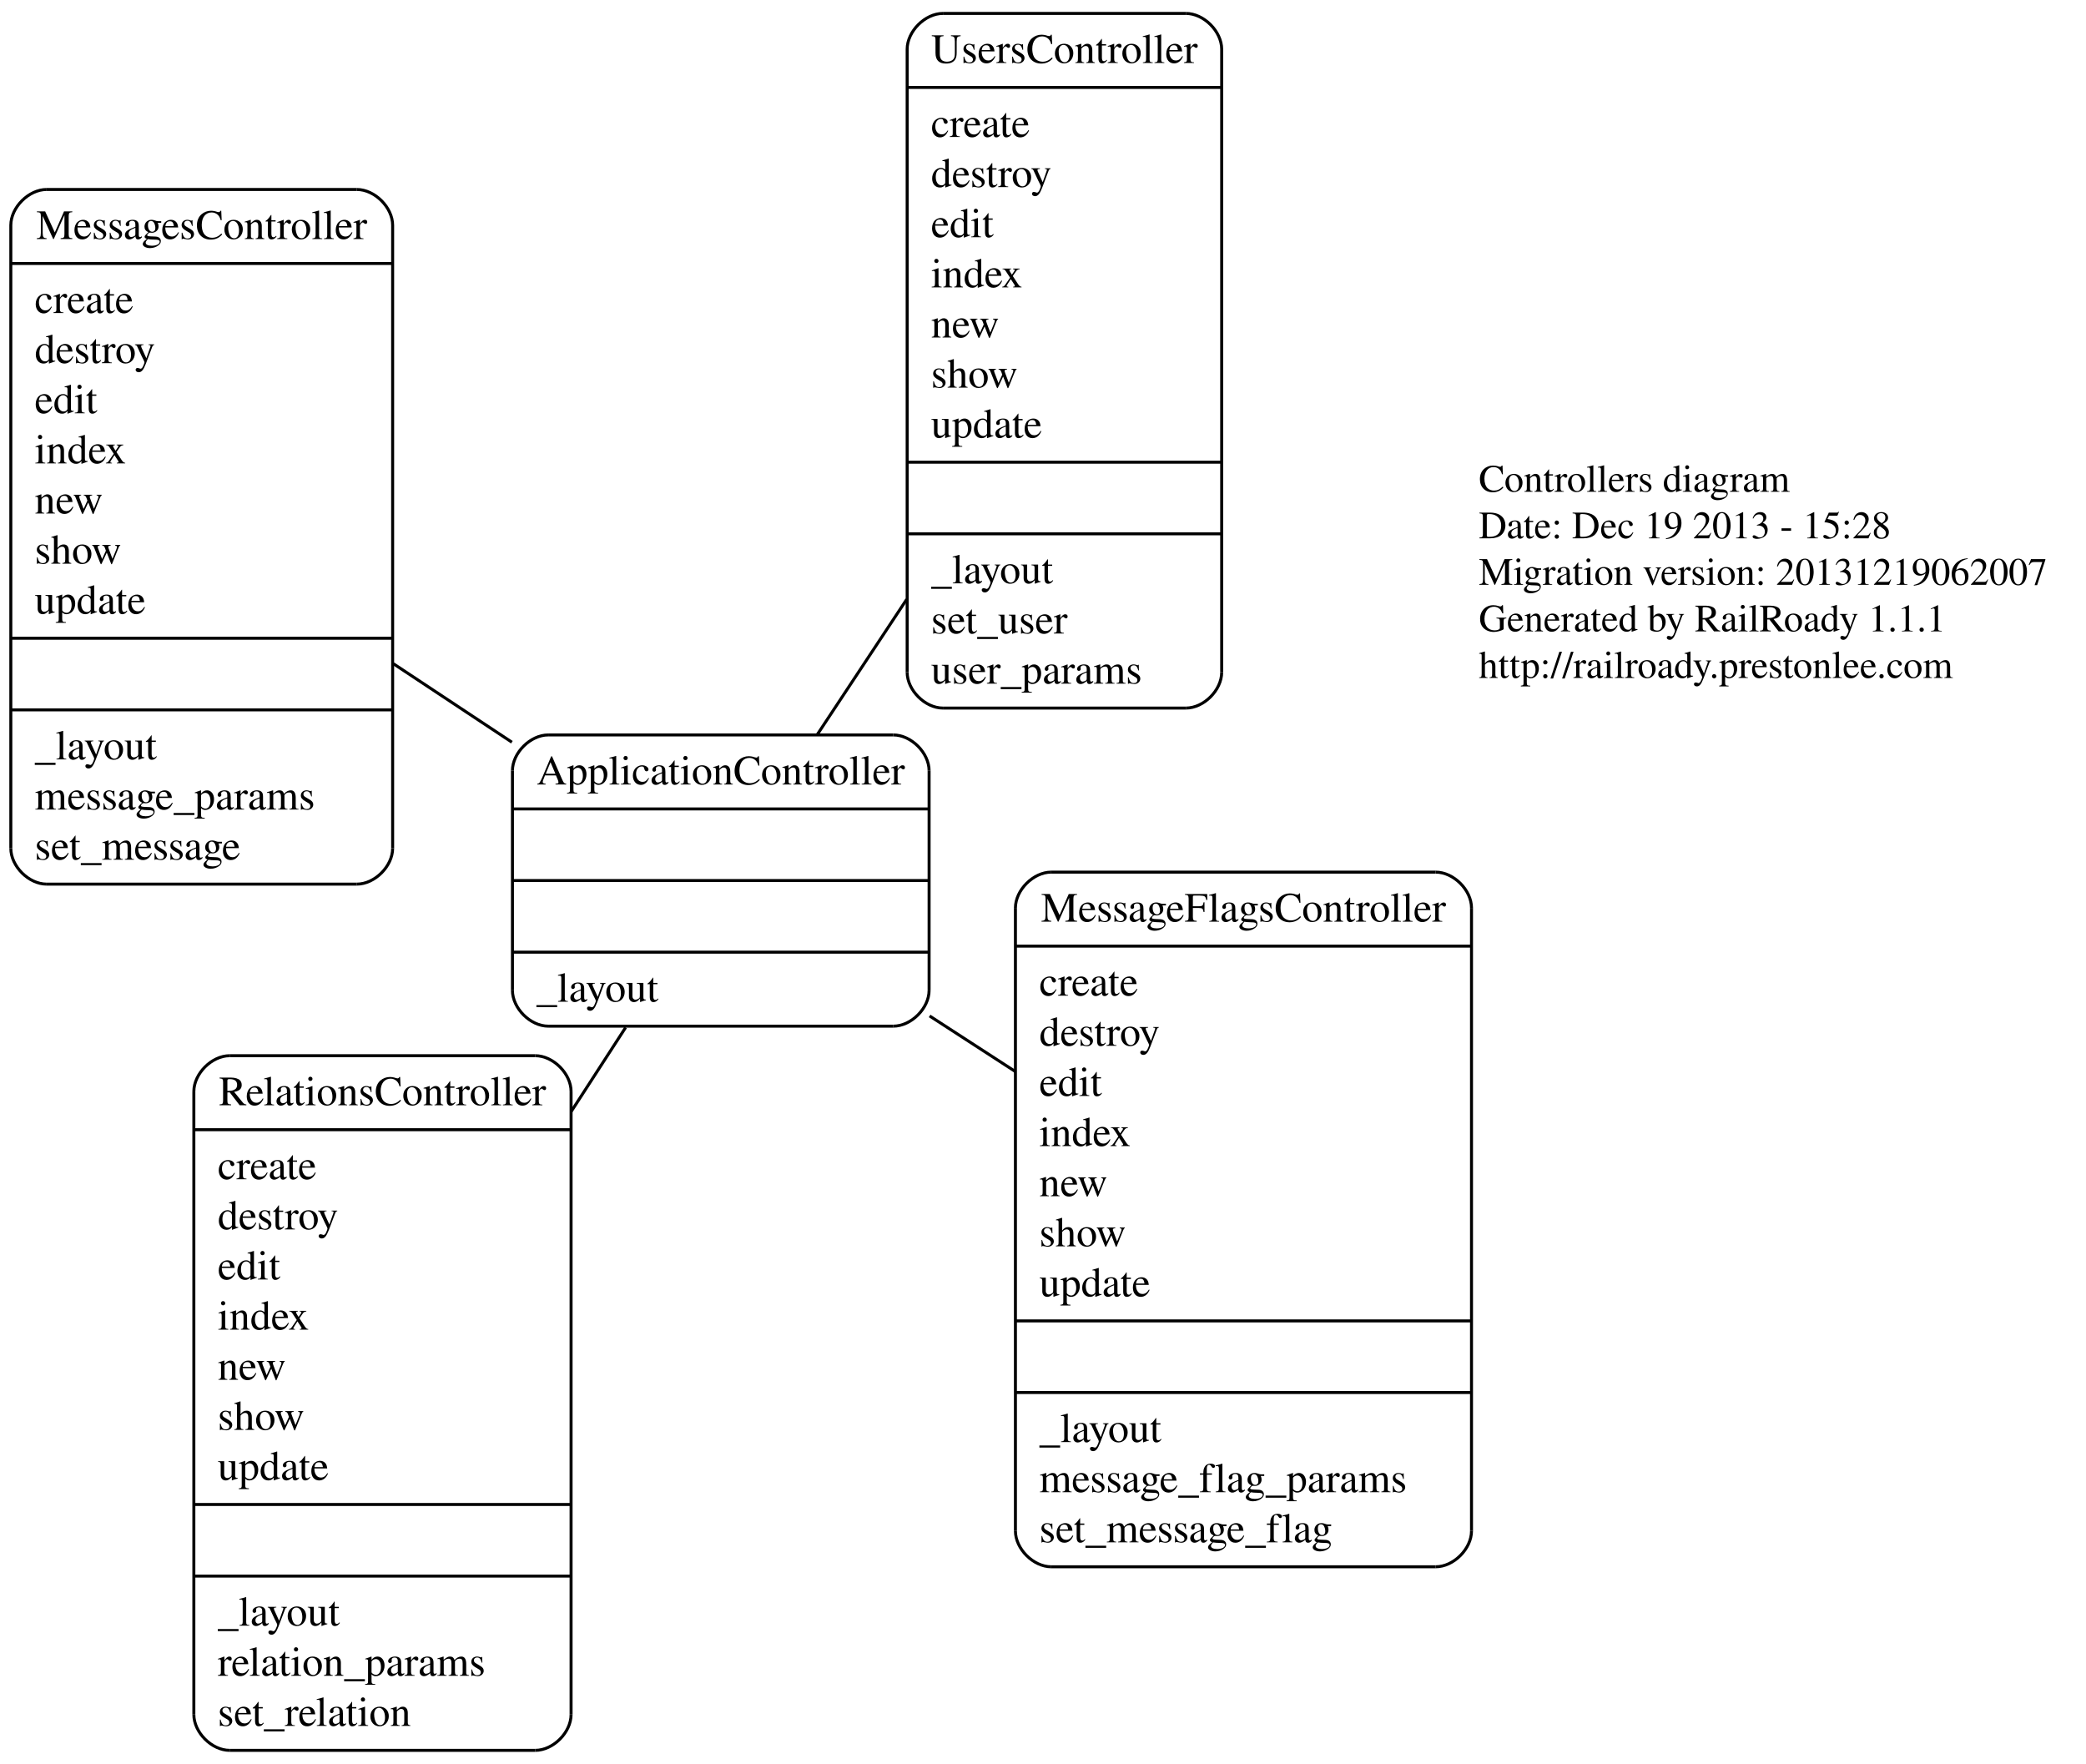
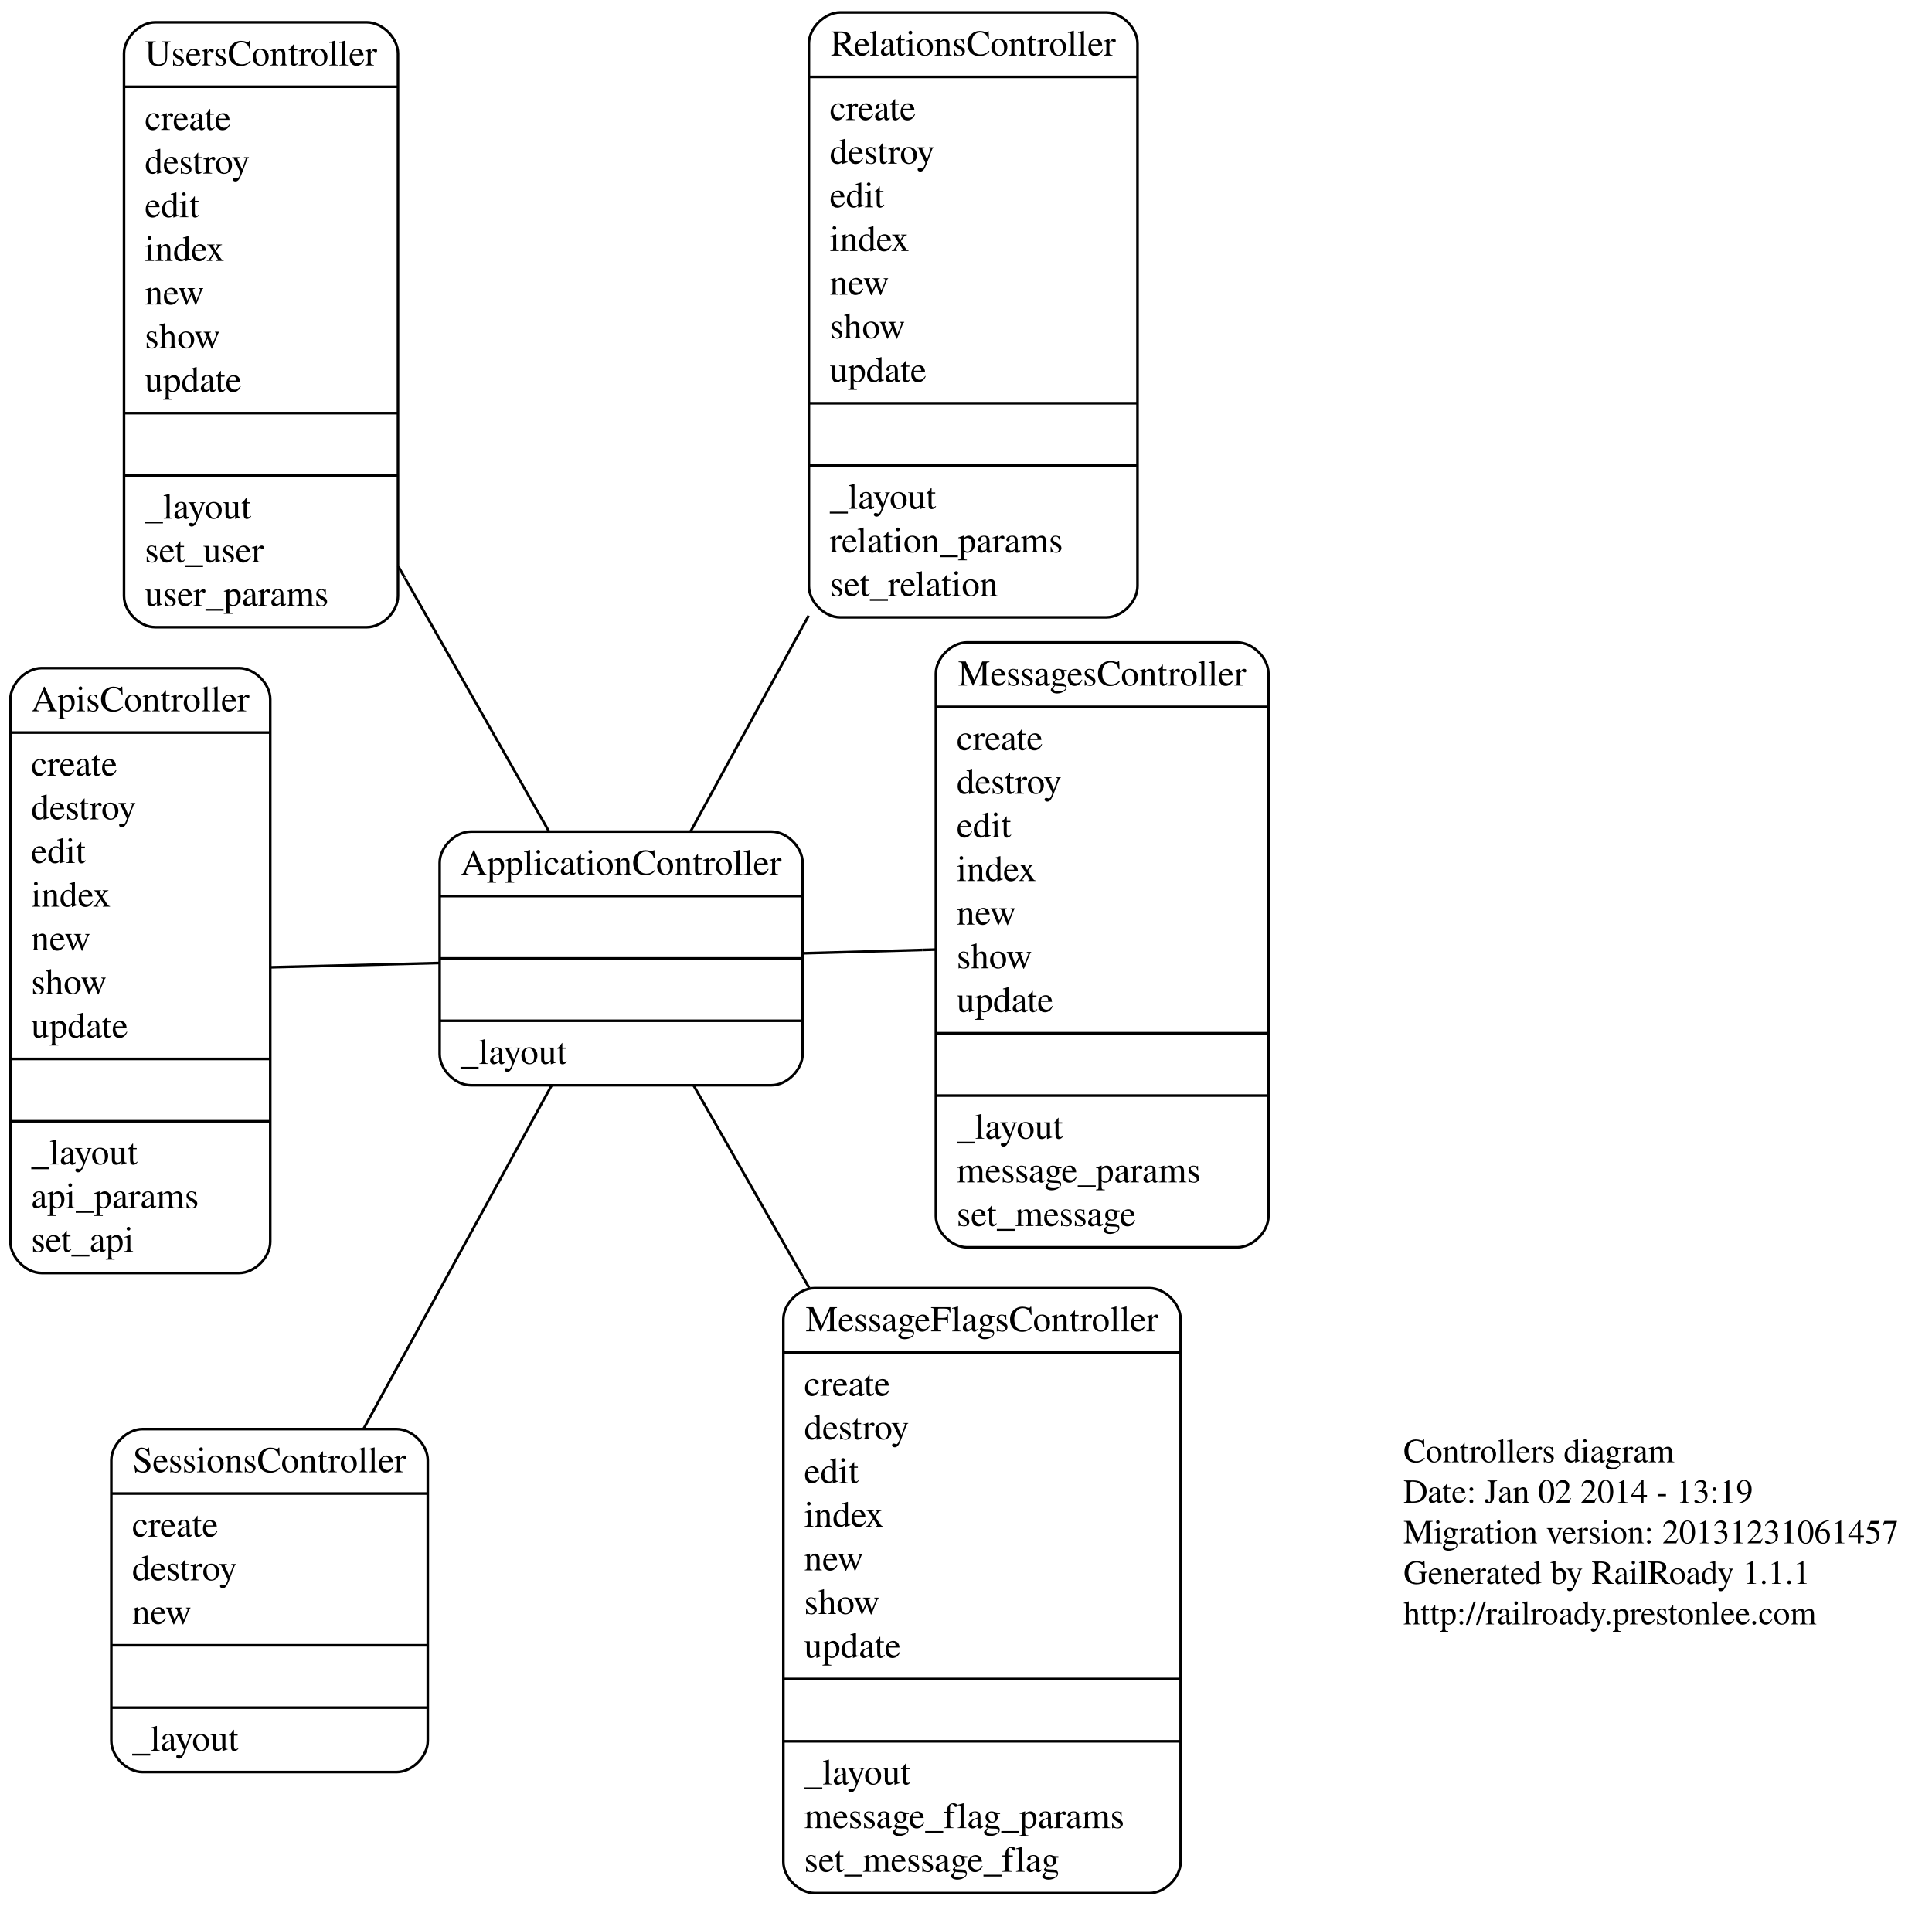
- <svg xmlns="http://www.w3.org/2000/svg" width="699pt" height="591pt" viewBox="0.00 0.00 698.88 591.10">
-   <g id="graph1" class="graph" transform="scale(1 1) rotate(0) translate(4 587.102)">
-     <polygon fill="white" stroke="white" points="-4,5 -4,-587.102 695.88,-587.102 695.88,5 -4,5" />
+ <svg xmlns="http://www.w3.org/2000/svg" width="743pt" height="733pt" viewBox="0.00 0.00 743.37 732.77">
+   <g id="graph0" class="graph" transform="scale(1 1) rotate(0) translate(4 728.765)">
+     <polygon fill="white" stroke="white" points="-4,4 -4,-728.765 739.372,-728.765 739.372,4 -4,4" />
    <g id="node1" class="node">
-       <text text-anchor="start" x="491.508" y="-422.3" font-family="Times,serif" font-size="13.00">Controllers diagram</text>
-       <text text-anchor="start" x="491.508" y="-406.7" font-family="Times,serif" font-size="13.00">Date: Dec 19 2013 - 15:28</text>
-       <text text-anchor="start" x="491.508" y="-391.1" font-family="Times,serif" font-size="13.00">Migration version: 20131219062007</text>
-       <text text-anchor="start" x="491.508" y="-375.5" font-family="Times,serif" font-size="13.00">Generated by RailRoady 1.1.1</text>
-       <text text-anchor="start" x="491.508" y="-359.9" font-family="Times,serif" font-size="13.00">http://railroady.prestonlee.com</text>
+       <text text-anchor="start" x="536" y="-166.3" font-family="Times,serif" font-size="13.00">Controllers diagram</text>
+       <text text-anchor="start" x="536" y="-150.7" font-family="Times,serif" font-size="13.00">Date: Jan 02 2014 - 13:19</text>
+       <text text-anchor="start" x="536" y="-135.1" font-family="Times,serif" font-size="13.00">Migration version: 20131231061457</text>
+       <text text-anchor="start" x="536" y="-119.5" font-family="Times,serif" font-size="13.00">Generated by RailRoady 1.1.1</text>
+       <text text-anchor="start" x="536" y="-103.9" font-family="Times,serif" font-size="13.00">http://railroady.prestonlee.com</text>
    </g>
    <g id="node2" class="node">
-       <polyline fill="none" stroke="black" points="179.624,-243.202 295.266,-243.202 " />
-       <path fill="none" stroke="black" d="M295.266,-243.202C301.266,-243.202 307.266,-249.202 307.266,-255.202" />
-       <polyline fill="none" stroke="black" points="307.266,-255.202 307.266,-328.802 " />
-       <path fill="none" stroke="black" d="M307.266,-328.802C307.266,-334.802 301.266,-340.802 295.266,-340.802" />
-       <polyline fill="none" stroke="black" points="295.266,-340.802 179.624,-340.802 " />
-       <path fill="none" stroke="black" d="M179.624,-340.802C173.624,-340.802 167.624,-334.802 167.624,-328.802" />
-       <polyline fill="none" stroke="black" points="167.624,-328.802 167.624,-255.202 " />
-       <path fill="none" stroke="black" d="M167.624,-255.202C167.624,-249.202 173.624,-243.202 179.624,-243.202" />
-       <text text-anchor="middle" x="237.445" y="-324.202" font-family="Times,serif" font-size="14.00">ApplicationController</text>
-       <polyline fill="none" stroke="black" points="167.624,-316.002 307.266,-316.002 " />
-       <polyline fill="none" stroke="black" points="167.624,-292.002 307.266,-292.002 " />
-       <polyline fill="none" stroke="black" points="167.624,-268.002 307.266,-268.002 " />
-       <text text-anchor="start" x="175.624" y="-251.402" font-family="Times,serif" font-size="14.00">_layout</text>
+       <path fill="none" stroke="black" d="M12,-239.122C12,-239.122 87.986,-239.122 87.986,-239.122 93.986,-239.122 99.986,-245.122 99.986,-251.122 99.986,-251.122 99.986,-459.922 99.986,-459.922 99.986,-465.922 93.986,-471.922 87.986,-471.922 87.986,-471.922 12,-471.922 12,-471.922 6,-471.922 -7.10543e-15,-465.922 -7.10543e-15,-459.922 -7.10543e-15,-459.922 -7.10543e-15,-251.122 -7.10543e-15,-251.122 -7.10543e-15,-245.122 6,-239.122 12,-239.122" />
+       <text text-anchor="middle" x="49.993" y="-455.322" font-family="Times,serif" font-size="14.00">ApisController</text>
+       <polyline fill="none" stroke="black" points="-7.10543e-15,-447.122 99.986,-447.122 " />
+       <text text-anchor="start" x="8" y="-430.522" font-family="Times,serif" font-size="14.00">create</text>
+       <text text-anchor="start" x="8" y="-413.722" font-family="Times,serif" font-size="14.00">destroy</text>
+       <text text-anchor="start" x="8" y="-396.922" font-family="Times,serif" font-size="14.00">edit</text>
+       <text text-anchor="start" x="8" y="-380.122" font-family="Times,serif" font-size="14.00">index</text>
+       <text text-anchor="start" x="8" y="-363.322" font-family="Times,serif" font-size="14.00">new</text>
+       <text text-anchor="start" x="8" y="-346.522" font-family="Times,serif" font-size="14.00">show</text>
+       <text text-anchor="start" x="8" y="-329.722" font-family="Times,serif" font-size="14.00">update</text>
+       <polyline fill="none" stroke="black" points="-7.10543e-15,-321.522 99.986,-321.522 " />
+       <polyline fill="none" stroke="black" points="-7.10543e-15,-297.522 99.986,-297.522 " />
+       <text text-anchor="start" x="8" y="-280.922" font-family="Times,serif" font-size="14.00">_layout</text>
+       <text text-anchor="start" x="8" y="-264.122" font-family="Times,serif" font-size="14.00">api_params</text>
+       <text text-anchor="start" x="8" y="-247.322" font-family="Times,serif" font-size="14.00">set_api</text>
    </g>
    <g id="node3" class="node">
-       <polyline fill="none" stroke="black" points="348.199,-62.023 477.053,-62.023 " />
-       <path fill="none" stroke="black" d="M477.053,-62.023C483.053,-62.023 489.053,-68.023 489.053,-74.023" />
-       <polyline fill="none" stroke="black" points="489.053,-74.023 489.053,-282.823 " />
-       <path fill="none" stroke="black" d="M489.053,-282.823C489.053,-288.823 483.053,-294.823 477.053,-294.823" />
-       <polyline fill="none" stroke="black" points="477.053,-294.823 348.199,-294.823 " />
-       <path fill="none" stroke="black" d="M348.199,-294.823C342.199,-294.823 336.199,-288.823 336.199,-282.823" />
-       <polyline fill="none" stroke="black" points="336.199,-282.823 336.199,-74.023 " />
-       <path fill="none" stroke="black" d="M336.199,-74.023C336.199,-68.023 342.199,-62.023 348.199,-62.023" />
-       <text text-anchor="middle" x="412.626" y="-278.223" font-family="Times,serif" font-size="14.00">MessageFlagsController</text>
-       <polyline fill="none" stroke="black" points="336.199,-270.023 489.053,-270.023 " />
-       <text text-anchor="start" x="344.199" y="-253.423" font-family="Times,serif" font-size="14.00">create</text>
-       <text text-anchor="start" x="344.199" y="-236.623" font-family="Times,serif" font-size="14.00">destroy</text>
-       <text text-anchor="start" x="344.199" y="-219.823" font-family="Times,serif" font-size="14.00">edit</text>
-       <text text-anchor="start" x="344.199" y="-203.023" font-family="Times,serif" font-size="14.00">index</text>
-       <text text-anchor="start" x="344.199" y="-186.223" font-family="Times,serif" font-size="14.00">new</text>
-       <text text-anchor="start" x="344.199" y="-169.423" font-family="Times,serif" font-size="14.00">show</text>
-       <text text-anchor="start" x="344.199" y="-152.623" font-family="Times,serif" font-size="14.00">update</text>
-       <polyline fill="none" stroke="black" points="336.199,-144.423 489.053,-144.423 " />
-       <polyline fill="none" stroke="black" points="336.199,-120.423 489.053,-120.423 " />
-       <text text-anchor="start" x="344.199" y="-103.823" font-family="Times,serif" font-size="14.00">_layout</text>
-       <text text-anchor="start" x="344.199" y="-87.023" font-family="Times,serif" font-size="14.00">message_flag_params</text>
-       <text text-anchor="start" x="344.199" y="-70.223" font-family="Times,serif" font-size="14.00">set_message_flag</text>
+       <path fill="none" stroke="black" d="M177.167,-311.392C177.167,-311.392 292.809,-311.392 292.809,-311.392 298.809,-311.392 304.809,-317.392 304.809,-323.392 304.809,-323.392 304.809,-396.992 304.809,-396.992 304.809,-402.992 298.809,-408.992 292.809,-408.992 292.809,-408.992 177.167,-408.992 177.167,-408.992 171.167,-408.992 165.167,-402.992 165.167,-396.992 165.167,-396.992 165.167,-323.392 165.167,-323.392 165.167,-317.392 171.167,-311.392 177.167,-311.392" />
+       <text text-anchor="middle" x="234.988" y="-392.392" font-family="Times,serif" font-size="14.00">ApplicationController</text>
+       <polyline fill="none" stroke="black" points="165.167,-384.192 304.809,-384.192 " />
+       <polyline fill="none" stroke="black" points="165.167,-360.192 304.809,-360.192 " />
+       <polyline fill="none" stroke="black" points="165.167,-336.192 304.809,-336.192 " />
+       <text text-anchor="start" x="173.167" y="-319.592" font-family="Times,serif" font-size="14.00">_layout</text>
+     </g>
+     <g id="edge1" class="edge">
+       <path fill="none" stroke="black" d="M165.049,-358.426C145.315,-357.928 124.122,-357.393 105.37,-356.92" />
+       <polyline fill="none" stroke="black" points="100.149,-356.788 105.147,-356.914 " />
+     </g>
+     <g id="node4" class="node">
+       <path fill="none" stroke="black" d="M309.412,-0.5C309.412,-0.5 438.266,-0.5 438.266,-0.5 444.266,-0.5 450.266,-6.5 450.266,-12.5 450.266,-12.5 450.266,-221.3 450.266,-221.3 450.266,-227.3 444.266,-233.3 438.266,-233.3 438.266,-233.3 309.412,-233.3 309.412,-233.3 303.412,-233.3 297.412,-227.3 297.412,-221.3 297.412,-221.3 297.412,-12.5 297.412,-12.5 297.412,-6.5 303.412,-0.5 309.412,-0.5" />
+       <text text-anchor="middle" x="373.839" y="-216.7" font-family="Times,serif" font-size="14.00">MessageFlagsController</text>
+       <polyline fill="none" stroke="black" points="297.412,-208.5 450.266,-208.5 " />
+       <text text-anchor="start" x="305.412" y="-191.9" font-family="Times,serif" font-size="14.00">create</text>
+       <text text-anchor="start" x="305.412" y="-175.1" font-family="Times,serif" font-size="14.00">destroy</text>
+       <text text-anchor="start" x="305.412" y="-158.3" font-family="Times,serif" font-size="14.00">edit</text>
+       <text text-anchor="start" x="305.412" y="-141.5" font-family="Times,serif" font-size="14.00">index</text>
+       <text text-anchor="start" x="305.412" y="-124.7" font-family="Times,serif" font-size="14.00">new</text>
+       <text text-anchor="start" x="305.412" y="-107.9" font-family="Times,serif" font-size="14.00">show</text>
+       <text text-anchor="start" x="305.412" y="-91.1" font-family="Times,serif" font-size="14.00">update</text>
+       <polyline fill="none" stroke="black" points="297.412,-82.9 450.266,-82.9 " />
+       <polyline fill="none" stroke="black" points="297.412,-58.9 450.266,-58.9 " />
+       <text text-anchor="start" x="305.412" y="-42.3" font-family="Times,serif" font-size="14.00">_layout</text>
+       <text text-anchor="start" x="305.412" y="-25.5" font-family="Times,serif" font-size="14.00">message_flag_params</text>
+       <text text-anchor="start" x="305.412" y="-8.7" font-family="Times,serif" font-size="14.00">set_message_flag</text>
    </g>
    <g id="edge2" class="edge">
-       <path fill="none" stroke="black" d="M307.436,-246.623C316.871,-240.506 326.59,-234.205 336.131,-228.019" />
+       <path fill="none" stroke="black" d="M262.919,-311.251C275.085,-289.935 289.934,-263.916 304.763,-237.933" />
+       <polyline fill="none" stroke="black" points="307.336,-233.425 304.858,-237.768 " />
    </g>
-     <g id="node4" class="node">
-       <polyline fill="none" stroke="black" points="72.849,-0.5 175.275,-0.5 " />
-       <path fill="none" stroke="black" d="M175.275,-0.5C181.275,-0.5 187.275,-6.5 187.275,-12.5" />
-       <polyline fill="none" stroke="black" points="187.275,-12.5 187.275,-221.3 " />
-       <path fill="none" stroke="black" d="M187.275,-221.3C187.275,-227.3 181.275,-233.3 175.275,-233.3" />
-       <polyline fill="none" stroke="black" points="175.275,-233.3 72.849,-233.3 " />
-       <path fill="none" stroke="black" d="M72.849,-233.3C66.849,-233.3 60.849,-227.3 60.849,-221.3" />
-       <polyline fill="none" stroke="black" points="60.849,-221.3 60.849,-12.5 " />
-       <path fill="none" stroke="black" d="M60.849,-12.5C60.849,-6.5 66.849,-0.5 72.849,-0.5" />
-       <text text-anchor="middle" x="124.062" y="-216.7" font-family="Times,serif" font-size="14.00">RelationsController</text>
-       <polyline fill="none" stroke="black" points="60.849,-208.5 187.275,-208.5 " />
-       <text text-anchor="start" x="68.849" y="-191.9" font-family="Times,serif" font-size="14.00">create</text>
-       <text text-anchor="start" x="68.849" y="-175.1" font-family="Times,serif" font-size="14.00">destroy</text>
-       <text text-anchor="start" x="68.849" y="-158.3" font-family="Times,serif" font-size="14.00">edit</text>
-       <text text-anchor="start" x="68.849" y="-141.5" font-family="Times,serif" font-size="14.00">index</text>
-       <text text-anchor="start" x="68.849" y="-124.7" font-family="Times,serif" font-size="14.00">new</text>
-       <text text-anchor="start" x="68.849" y="-107.9" font-family="Times,serif" font-size="14.00">show</text>
-       <text text-anchor="start" x="68.849" y="-91.1" font-family="Times,serif" font-size="14.00">update</text>
-       <polyline fill="none" stroke="black" points="60.849,-82.9 187.275,-82.9 " />
-       <polyline fill="none" stroke="black" points="60.849,-58.9 187.275,-58.9 " />
-       <text text-anchor="start" x="68.849" y="-42.3" font-family="Times,serif" font-size="14.00">_layout</text>
-       <text text-anchor="start" x="68.849" y="-25.5" font-family="Times,serif" font-size="14.00">relation_params</text>
-       <text text-anchor="start" x="68.849" y="-8.7" font-family="Times,serif" font-size="14.00">set_relation</text>
+     <g id="node5" class="node">
+       <path fill="none" stroke="black" d="M319.246,-491.465C319.246,-491.465 421.673,-491.465 421.673,-491.465 427.673,-491.465 433.673,-497.465 433.673,-503.465 433.673,-503.465 433.673,-712.265 433.673,-712.265 433.673,-718.265 427.673,-724.265 421.673,-724.265 421.673,-724.265 319.246,-724.265 319.246,-724.265 313.246,-724.265 307.246,-718.265 307.246,-712.265 307.246,-712.265 307.246,-503.465 307.246,-503.465 307.246,-497.465 313.246,-491.465 319.246,-491.465" />
+       <text text-anchor="middle" x="370.459" y="-707.665" font-family="Times,serif" font-size="14.00">RelationsController</text>
+       <polyline fill="none" stroke="black" points="307.246,-699.465 433.673,-699.465 " />
+       <text text-anchor="start" x="315.246" y="-682.865" font-family="Times,serif" font-size="14.00">create</text>
+       <text text-anchor="start" x="315.246" y="-666.065" font-family="Times,serif" font-size="14.00">destroy</text>
+       <text text-anchor="start" x="315.246" y="-649.265" font-family="Times,serif" font-size="14.00">edit</text>
+       <text text-anchor="start" x="315.246" y="-632.465" font-family="Times,serif" font-size="14.00">index</text>
+       <text text-anchor="start" x="315.246" y="-615.665" font-family="Times,serif" font-size="14.00">new</text>
+       <text text-anchor="start" x="315.246" y="-598.865" font-family="Times,serif" font-size="14.00">show</text>
+       <text text-anchor="start" x="315.246" y="-582.065" font-family="Times,serif" font-size="14.00">update</text>
+       <polyline fill="none" stroke="black" points="307.246,-573.865 433.673,-573.865 " />
+       <polyline fill="none" stroke="black" points="307.246,-549.865 433.673,-549.865 " />
+       <text text-anchor="start" x="315.246" y="-533.265" font-family="Times,serif" font-size="14.00">_layout</text>
+       <text text-anchor="start" x="315.246" y="-516.465" font-family="Times,serif" font-size="14.00">relation_params</text>
+       <text text-anchor="start" x="315.246" y="-499.665" font-family="Times,serif" font-size="14.00">set_relation</text>
+     </g>
+     <g id="edge3" class="edge">
+       <path fill="none" stroke="black" d="M261.753,-409.124C274.159,-431.806 289.503,-459.858 304.713,-487.666" />
+       <polyline fill="none" stroke="black" points="307.153,-492.125 304.753,-487.739 " />
+     </g>
+     <g id="node6" class="node">
+       <path fill="none" stroke="black" d="M368.093,-249.011C368.093,-249.011 472.059,-249.011 472.059,-249.011 478.059,-249.011 484.059,-255.011 484.059,-261.011 484.059,-261.011 484.059,-469.811 484.059,-469.811 484.059,-475.811 478.059,-481.811 472.059,-481.811 472.059,-481.811 368.093,-481.811 368.093,-481.811 362.093,-481.811 356.093,-475.811 356.093,-469.811 356.093,-469.811 356.093,-261.011 356.093,-261.011 356.093,-255.011 362.093,-249.011 368.093,-249.011" />
+       <text text-anchor="middle" x="420.076" y="-465.211" font-family="Times,serif" font-size="14.00">MessagesController</text>
+       <polyline fill="none" stroke="black" points="356.093,-457.011 484.059,-457.011 " />
+       <text text-anchor="start" x="364.093" y="-440.411" font-family="Times,serif" font-size="14.00">create</text>
+       <text text-anchor="start" x="364.093" y="-423.611" font-family="Times,serif" font-size="14.00">destroy</text>
+       <text text-anchor="start" x="364.093" y="-406.811" font-family="Times,serif" font-size="14.00">edit</text>
+       <text text-anchor="start" x="364.093" y="-390.011" font-family="Times,serif" font-size="14.00">index</text>
+       <text text-anchor="start" x="364.093" y="-373.211" font-family="Times,serif" font-size="14.00">new</text>
+       <text text-anchor="start" x="364.093" y="-356.411" font-family="Times,serif" font-size="14.00">show</text>
+       <text text-anchor="start" x="364.093" y="-339.611" font-family="Times,serif" font-size="14.00">update</text>
+       <polyline fill="none" stroke="black" points="356.093,-331.411 484.059,-331.411 " />
+       <polyline fill="none" stroke="black" points="356.093,-307.411 484.059,-307.411 " />
+       <text text-anchor="start" x="364.093" y="-290.811" font-family="Times,serif" font-size="14.00">_layout</text>
+       <text text-anchor="start" x="364.093" y="-274.011" font-family="Times,serif" font-size="14.00">message_params</text>
+       <text text-anchor="start" x="364.093" y="-257.211" font-family="Times,serif" font-size="14.00">set_message</text>
    </g>
    <g id="edge4" class="edge">
-       <path fill="none" stroke="black" d="M205.56,-242.761C199.796,-233.859 193.606,-224.299 187.306,-214.571" />
+       <path fill="none" stroke="black" d="M304.962,-362.165C319.953,-362.588 335.787,-363.034 350.754,-363.456" />
+       <polyline fill="none" stroke="black" points="355.794,-363.598 350.796,-363.457 " />
    </g>
-     <g id="node5" class="node">
-       <polyline fill="none" stroke="black" points="11.508,-290.802 115.475,-290.802 " />
-       <path fill="none" stroke="black" d="M115.475,-290.802C121.475,-290.802 127.475,-296.802 127.475,-302.802" />
-       <polyline fill="none" stroke="black" points="127.475,-302.802 127.475,-511.602 " />
-       <path fill="none" stroke="black" d="M127.475,-511.602C127.475,-517.602 121.475,-523.602 115.475,-523.602" />
-       <polyline fill="none" stroke="black" points="115.475,-523.602 11.508,-523.602 " />
-       <path fill="none" stroke="black" d="M11.508,-523.602C5.508,-523.602 -0.492,-517.602 -0.492,-511.602" />
-       <polyline fill="none" stroke="black" points="-0.492,-511.602 -0.492,-302.802 " />
-       <path fill="none" stroke="black" d="M-0.492,-302.802C-0.492,-296.802 5.508,-290.802 11.508,-290.802" />
-       <text text-anchor="middle" x="63.492" y="-507.002" font-family="Times,serif" font-size="14.00">MessagesController</text>
-       <polyline fill="none" stroke="black" points="-0.492,-498.802 127.475,-498.802 " />
-       <text text-anchor="start" x="7.508" y="-482.202" font-family="Times,serif" font-size="14.00">create</text>
-       <text text-anchor="start" x="7.508" y="-465.402" font-family="Times,serif" font-size="14.00">destroy</text>
-       <text text-anchor="start" x="7.508" y="-448.602" font-family="Times,serif" font-size="14.00">edit</text>
-       <text text-anchor="start" x="7.508" y="-431.802" font-family="Times,serif" font-size="14.00">index</text>
-       <text text-anchor="start" x="7.508" y="-415.002" font-family="Times,serif" font-size="14.00">new</text>
-       <text text-anchor="start" x="7.508" y="-398.202" font-family="Times,serif" font-size="14.00">show</text>
-       <text text-anchor="start" x="7.508" y="-381.402" font-family="Times,serif" font-size="14.00">update</text>
-       <polyline fill="none" stroke="black" points="-0.492,-373.202 127.475,-373.202 " />
-       <polyline fill="none" stroke="black" points="-0.492,-349.202 127.475,-349.202 " />
-       <text text-anchor="start" x="7.508" y="-332.602" font-family="Times,serif" font-size="14.00">_layout</text>
-       <text text-anchor="start" x="7.508" y="-315.802" font-family="Times,serif" font-size="14.00">message_params</text>
-       <text text-anchor="start" x="7.508" y="-299.002" font-family="Times,serif" font-size="14.00">set_message</text>
+     <g id="node7" class="node">
+       <path fill="none" stroke="black" d="M55.715,-487.661C55.715,-487.661 137.13,-487.661 137.13,-487.661 143.13,-487.661 149.13,-493.661 149.13,-499.661 149.13,-499.661 149.13,-708.461 149.13,-708.461 149.13,-714.461 143.13,-720.461 137.13,-720.461 137.13,-720.461 55.715,-720.461 55.715,-720.461 49.715,-720.461 43.715,-714.461 43.715,-708.461 43.715,-708.461 43.715,-499.661 43.715,-499.661 43.715,-493.661 49.715,-487.661 55.715,-487.661" />
+       <text text-anchor="middle" x="96.422" y="-703.861" font-family="Times,serif" font-size="14.00">UsersController</text>
+       <polyline fill="none" stroke="black" points="43.715,-695.661 149.13,-695.661 " />
+       <text text-anchor="start" x="51.715" y="-679.061" font-family="Times,serif" font-size="14.00">create</text>
+       <text text-anchor="start" x="51.715" y="-662.261" font-family="Times,serif" font-size="14.00">destroy</text>
+       <text text-anchor="start" x="51.715" y="-645.461" font-family="Times,serif" font-size="14.00">edit</text>
+       <text text-anchor="start" x="51.715" y="-628.661" font-family="Times,serif" font-size="14.00">index</text>
+       <text text-anchor="start" x="51.715" y="-611.861" font-family="Times,serif" font-size="14.00">new</text>
+       <text text-anchor="start" x="51.715" y="-595.061" font-family="Times,serif" font-size="14.00">show</text>
+       <text text-anchor="start" x="51.715" y="-578.261" font-family="Times,serif" font-size="14.00">update</text>
+       <polyline fill="none" stroke="black" points="43.715,-570.061 149.13,-570.061 " />
+       <polyline fill="none" stroke="black" points="43.715,-546.061 149.13,-546.061 " />
+       <text text-anchor="start" x="51.715" y="-529.461" font-family="Times,serif" font-size="14.00">_layout</text>
+       <text text-anchor="start" x="51.715" y="-512.661" font-family="Times,serif" font-size="14.00">set_user</text>
+       <text text-anchor="start" x="51.715" y="-495.861" font-family="Times,serif" font-size="14.00">user_params</text>
+     </g>
+     <g id="edge5" class="edge">
+       <path fill="none" stroke="black" d="M207.114,-409.249C191.231,-437.203 170.761,-473.228 151.753,-506.681" />
+       <polyline fill="none" stroke="black" points="149.203,-511.17 151.673,-506.823 " />
+     </g>
+     <g id="node8" class="node">
+       <path fill="none" stroke="black" d="M50.83,-47.062C50.83,-47.062 148.596,-47.062 148.596,-47.062 154.596,-47.062 160.596,-53.062 160.596,-59.062 160.596,-59.062 160.596,-167.062 160.596,-167.062 160.596,-173.062 154.596,-179.062 148.596,-179.062 148.596,-179.062 50.83,-179.062 50.83,-179.062 44.83,-179.062 38.83,-173.062 38.83,-167.062 38.83,-167.062 38.83,-59.062 38.83,-59.062 38.83,-53.062 44.83,-47.062 50.83,-47.062" />
+       <text text-anchor="middle" x="99.713" y="-162.462" font-family="Times,serif" font-size="14.00">SessionsController</text>
+       <polyline fill="none" stroke="black" points="38.83,-154.262 160.596,-154.262 " />
+       <text text-anchor="start" x="46.83" y="-137.662" font-family="Times,serif" font-size="14.00">create</text>
+       <text text-anchor="start" x="46.83" y="-120.862" font-family="Times,serif" font-size="14.00">destroy</text>
+       <text text-anchor="start" x="46.83" y="-104.062" font-family="Times,serif" font-size="14.00">new</text>
+       <polyline fill="none" stroke="black" points="38.83,-95.862 160.596,-95.862 " />
+       <polyline fill="none" stroke="black" points="38.83,-71.862 160.596,-71.862 " />
+       <text text-anchor="start" x="46.83" y="-55.262" font-family="Times,serif" font-size="14.00">_layout</text>
    </g>
    <g id="edge6" class="edge">
-       <path fill="none" stroke="black" d="M167.443,-338.36C154.321,-347.051 140.661,-356.097 127.724,-364.664" />
-     </g>
-     <g id="node6" class="node">
-       <polyline fill="none" stroke="black" points="311.913,-349.802 393.328,-349.802 " />
-       <path fill="none" stroke="black" d="M393.328,-349.802C399.328,-349.802 405.328,-355.802 405.328,-361.802" />
-       <polyline fill="none" stroke="black" points="405.328,-361.802 405.328,-570.602 " />
-       <path fill="none" stroke="black" d="M405.328,-570.602C405.328,-576.602 399.328,-582.602 393.328,-582.602" />
-       <polyline fill="none" stroke="black" points="393.328,-582.602 311.913,-582.602 " />
-       <path fill="none" stroke="black" d="M311.913,-582.602C305.913,-582.602 299.913,-576.602 299.913,-570.602" />
-       <polyline fill="none" stroke="black" points="299.913,-570.602 299.913,-361.802 " />
-       <path fill="none" stroke="black" d="M299.913,-361.802C299.913,-355.802 305.913,-349.802 311.913,-349.802" />
-       <text text-anchor="middle" x="352.62" y="-566.002" font-family="Times,serif" font-size="14.00">UsersController</text>
-       <polyline fill="none" stroke="black" points="299.913,-557.802 405.328,-557.802 " />
-       <text text-anchor="start" x="307.913" y="-541.202" font-family="Times,serif" font-size="14.00">create</text>
-       <text text-anchor="start" x="307.913" y="-524.402" font-family="Times,serif" font-size="14.00">destroy</text>
-       <text text-anchor="start" x="307.913" y="-507.602" font-family="Times,serif" font-size="14.00">edit</text>
-       <text text-anchor="start" x="307.913" y="-490.802" font-family="Times,serif" font-size="14.00">index</text>
-       <text text-anchor="start" x="307.913" y="-474.002" font-family="Times,serif" font-size="14.00">new</text>
-       <text text-anchor="start" x="307.913" y="-457.202" font-family="Times,serif" font-size="14.00">show</text>
-       <text text-anchor="start" x="307.913" y="-440.402" font-family="Times,serif" font-size="14.00">update</text>
-       <polyline fill="none" stroke="black" points="299.913,-432.202 405.328,-432.202 " />
-       <polyline fill="none" stroke="black" points="299.913,-408.202 405.328,-408.202 " />
-       <text text-anchor="start" x="307.913" y="-391.602" font-family="Times,serif" font-size="14.00">_layout</text>
-       <text text-anchor="start" x="307.913" y="-374.802" font-family="Times,serif" font-size="14.00">set_user</text>
-       <text text-anchor="start" x="307.913" y="-358.002" font-family="Times,serif" font-size="14.00">user_params</text>
-     </g>
-     <g id="edge8" class="edge">
-       <path fill="none" stroke="black" d="M269.834,-340.99C279.149,-355.079 289.56,-370.825 299.77,-386.268" />
+       <path fill="none" stroke="black" d="M208.262,-311.367C188.278,-274.858 160.661,-224.405 138.285,-183.527" />
+       <polyline fill="none" stroke="black" points="135.86,-179.098 138.261,-183.484 " />
    </g>
  </g>
</svg>
